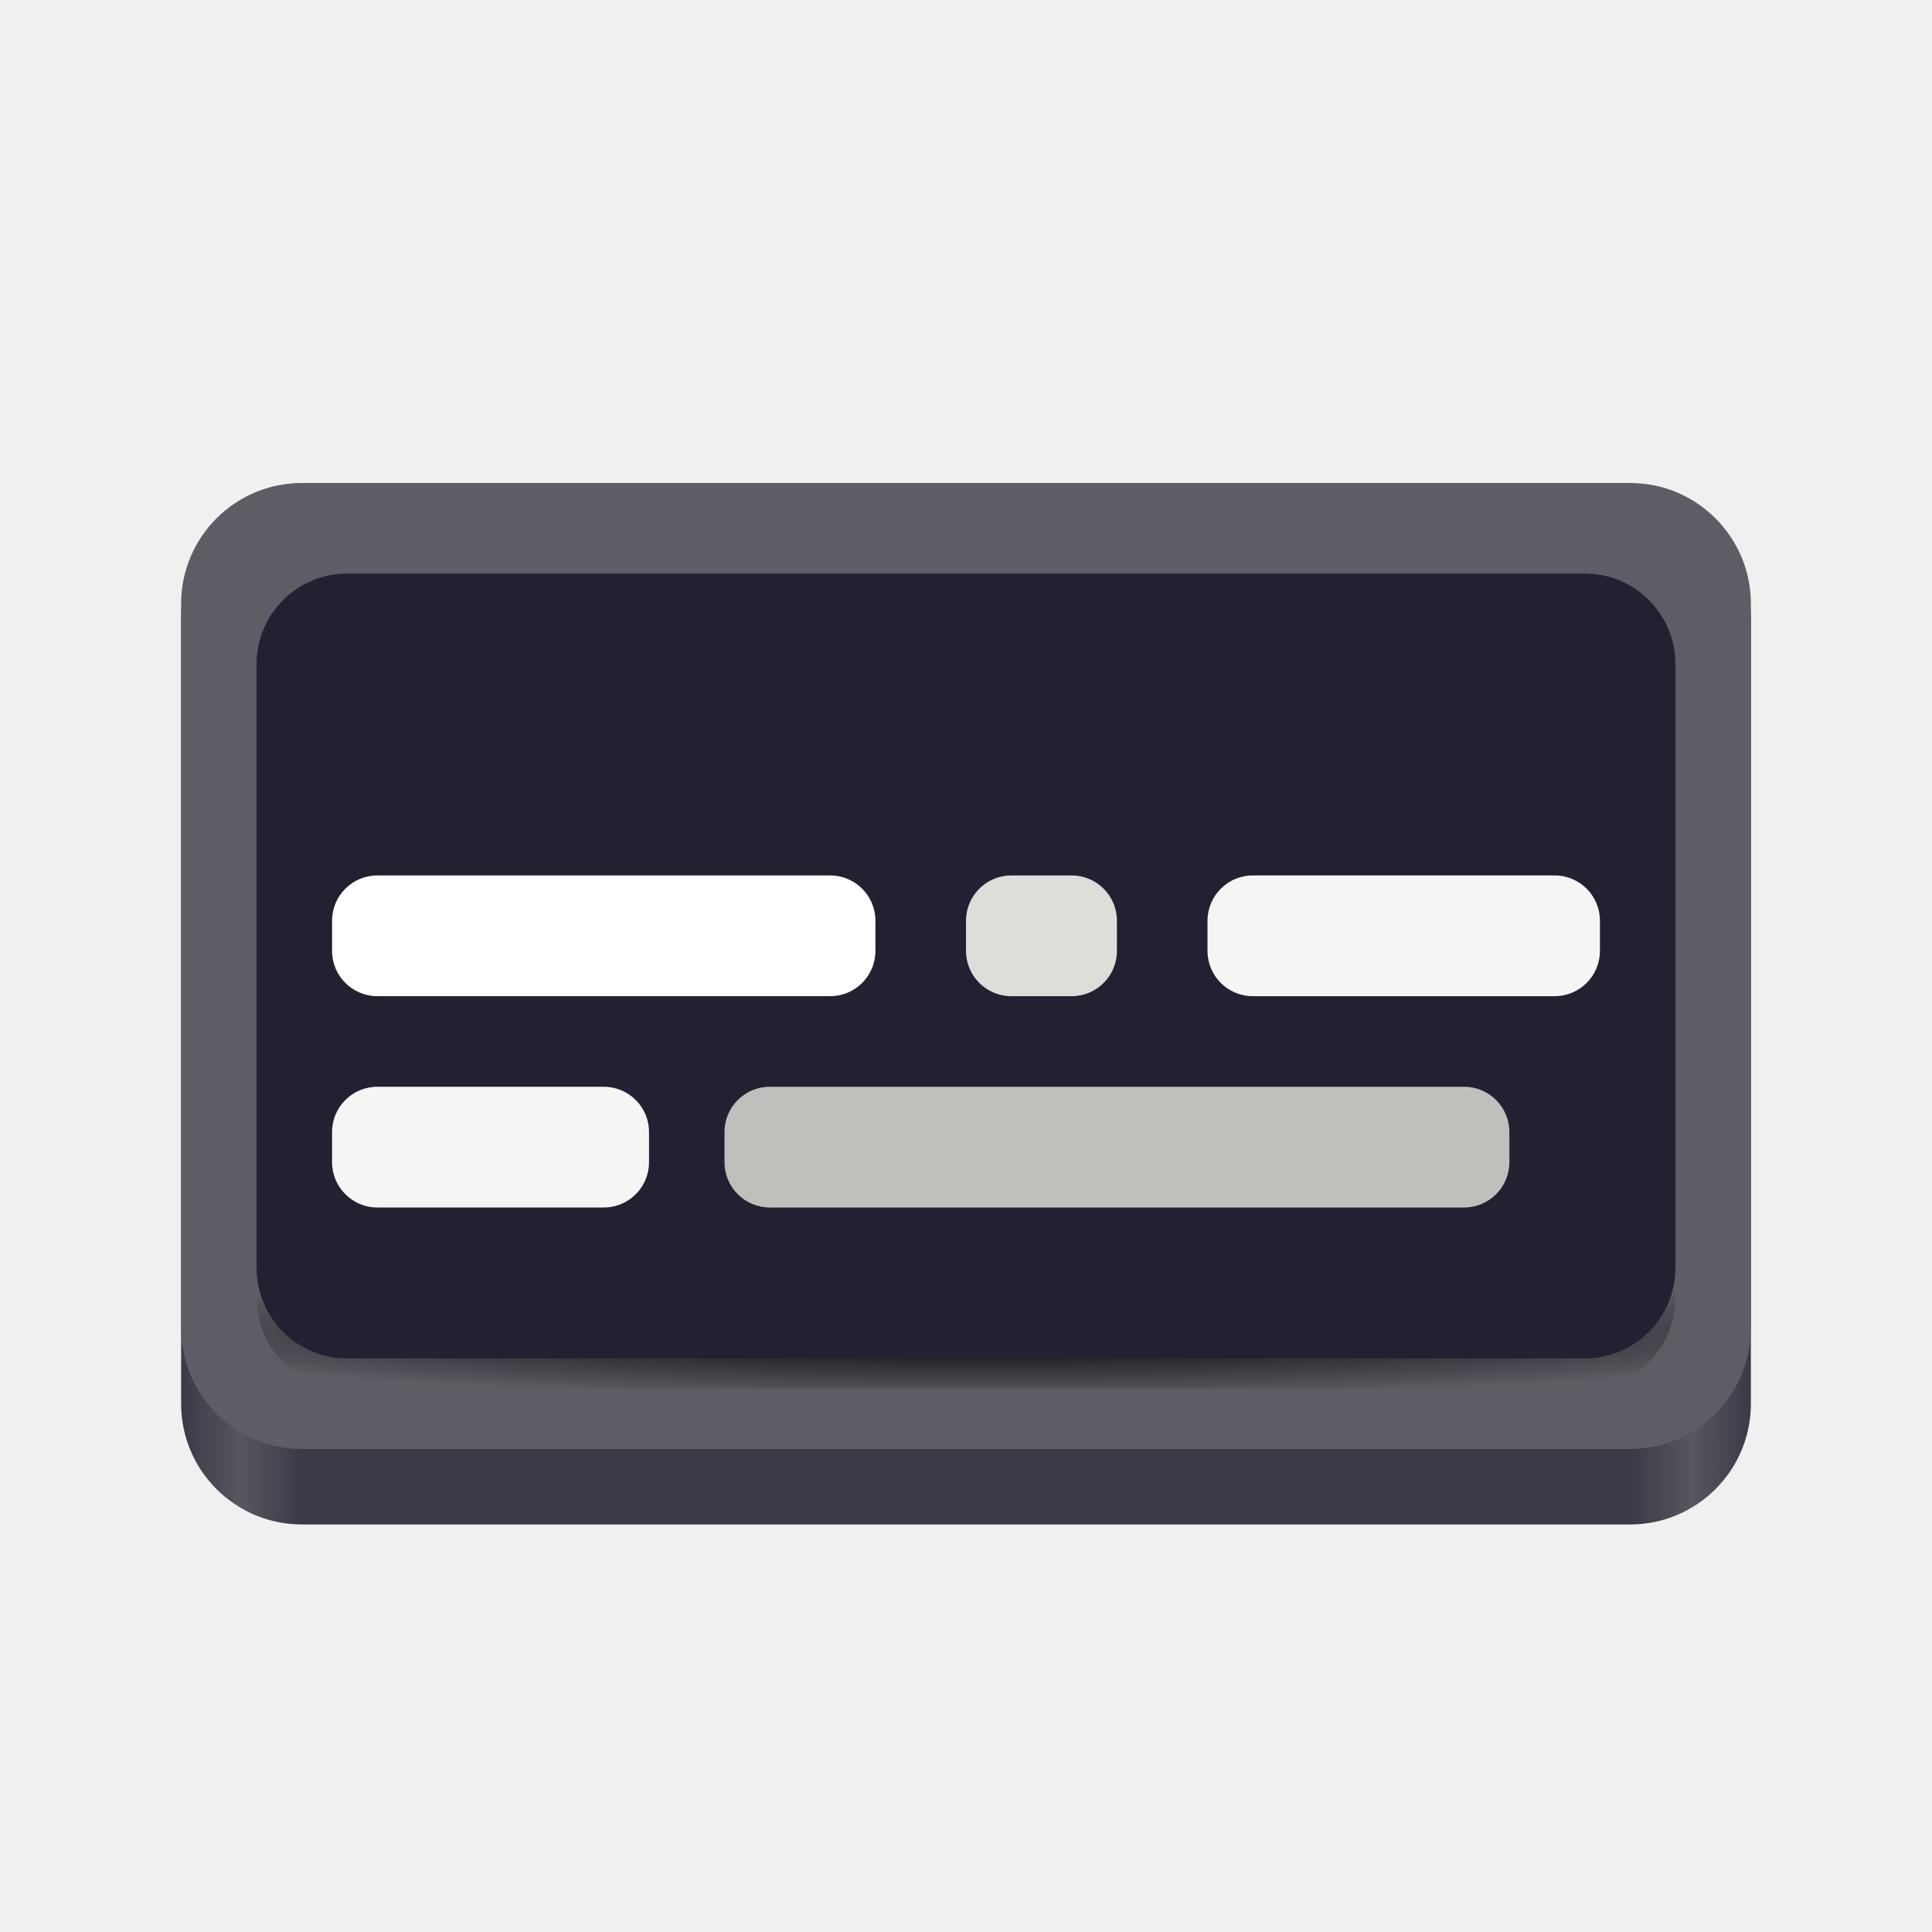
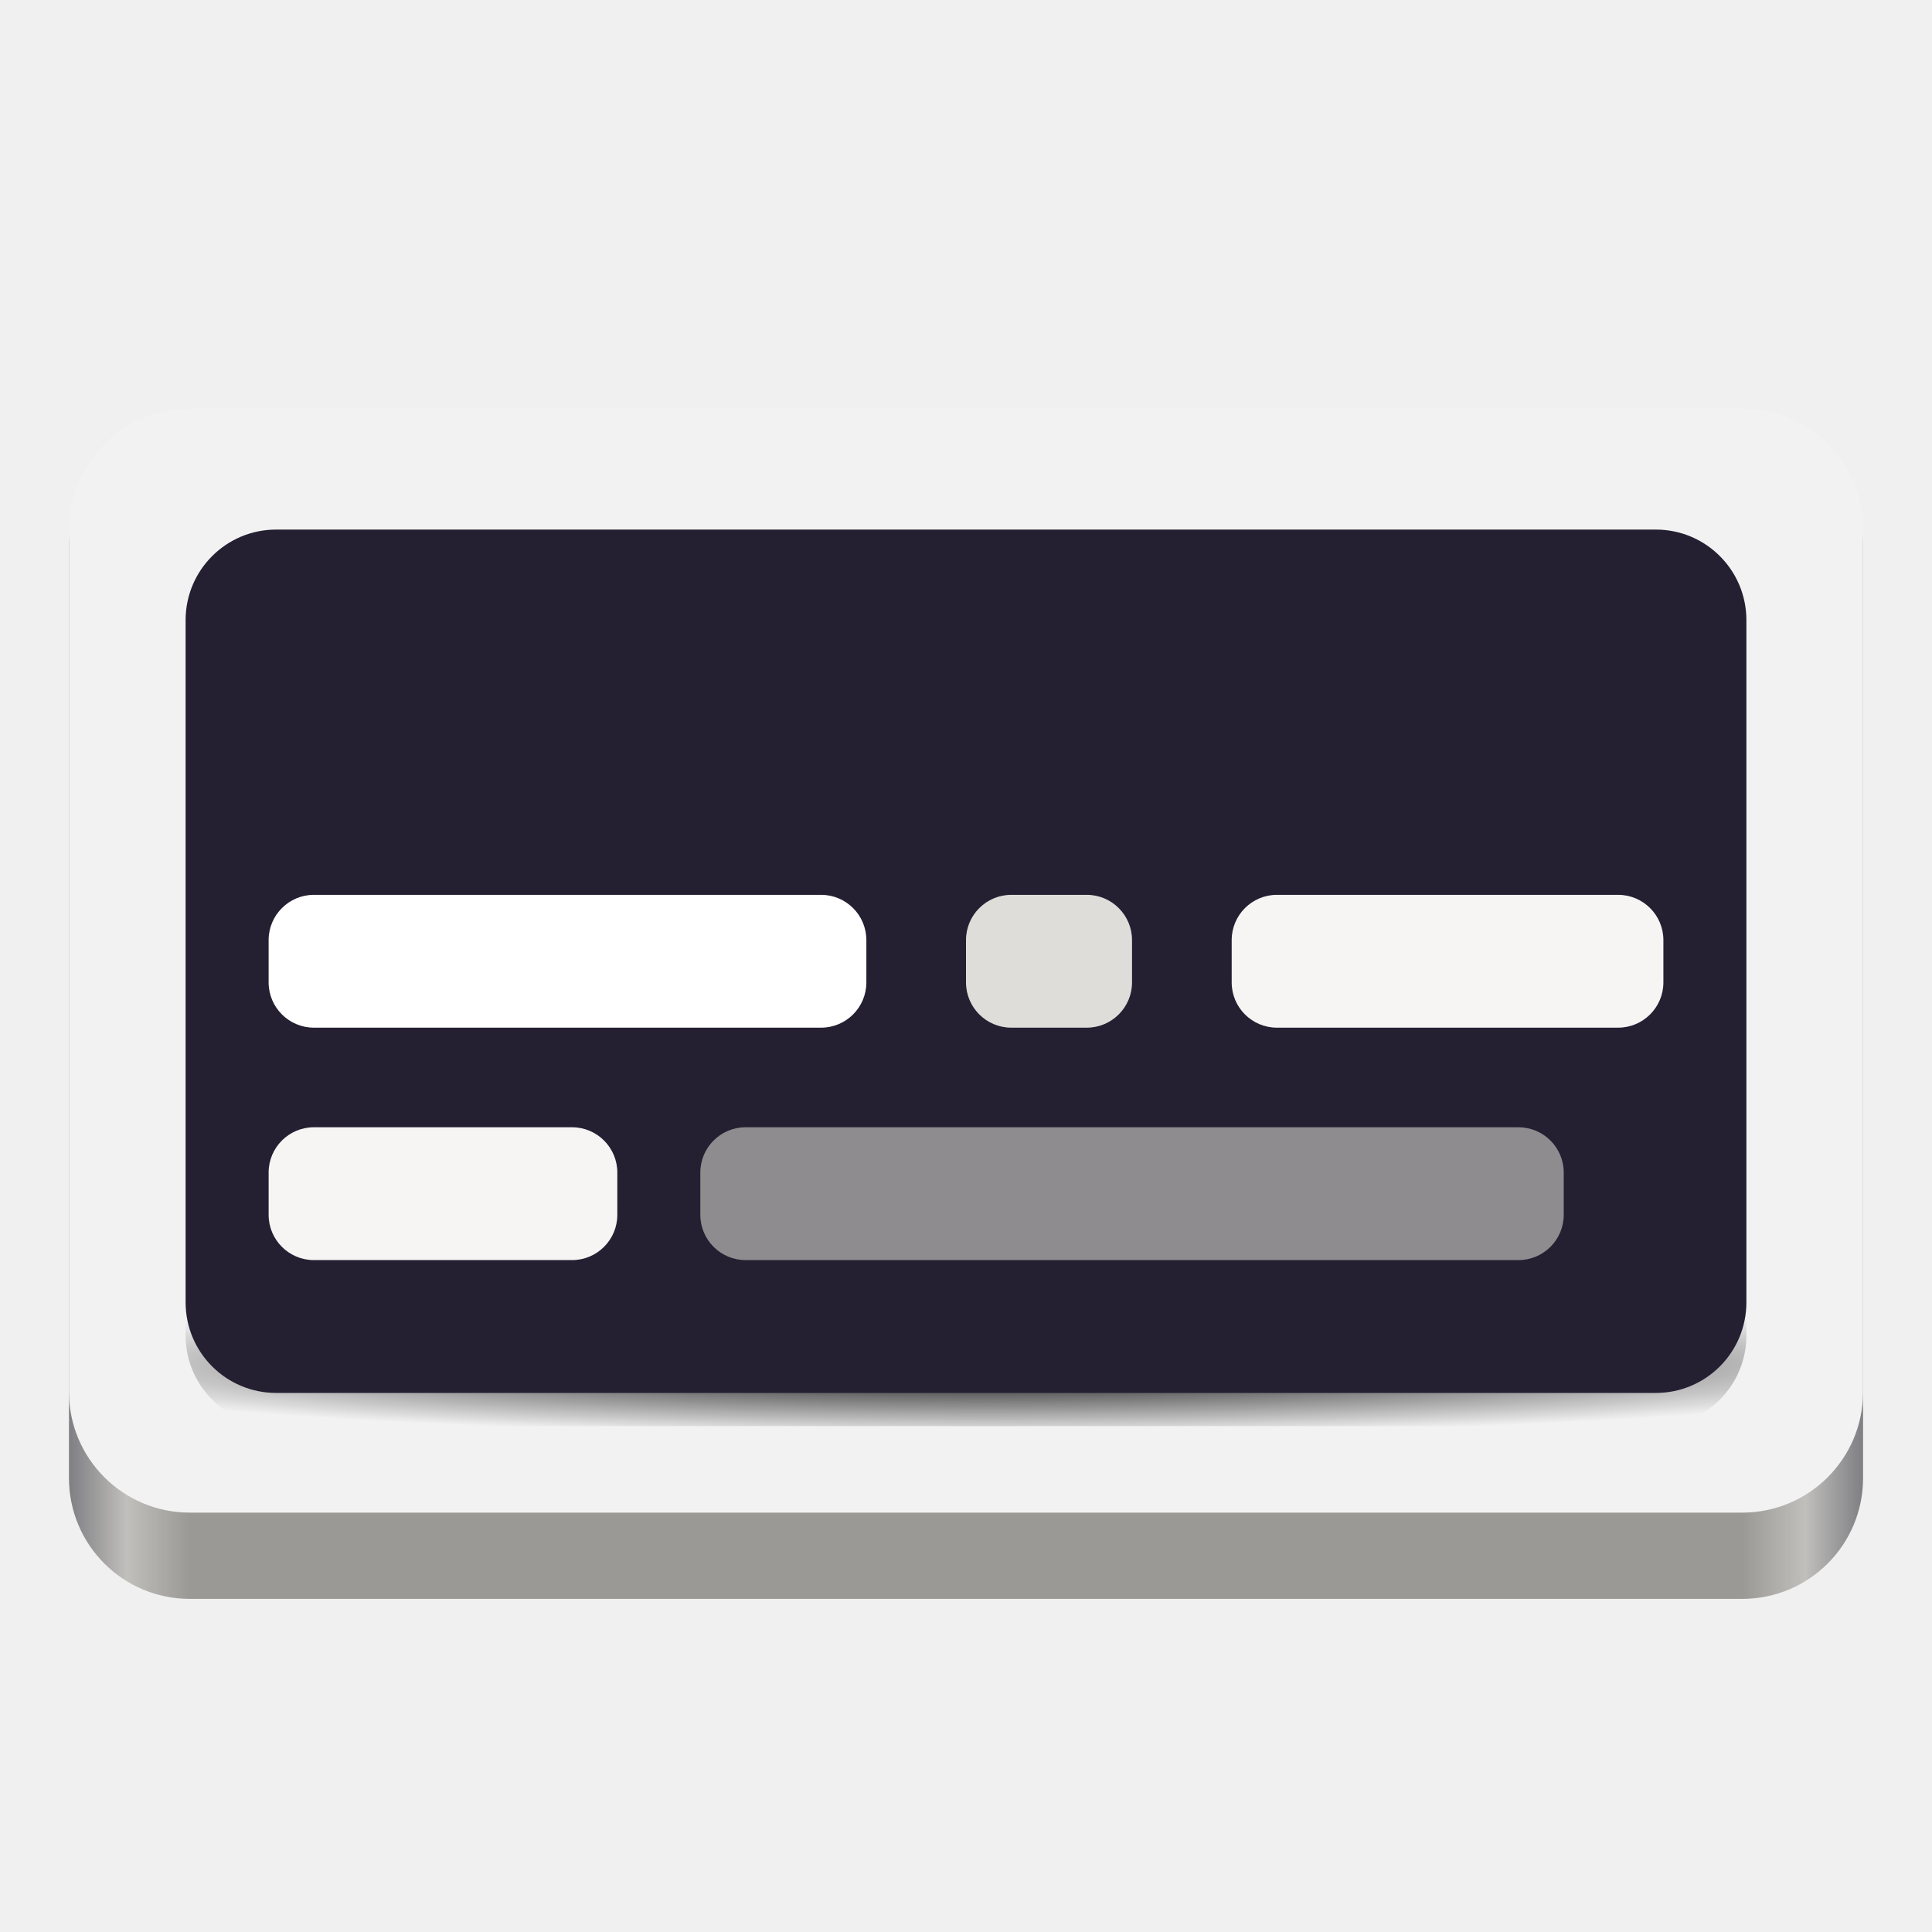
<svg xmlns="http://www.w3.org/2000/svg" height="128px" viewBox="0 0 128 128" width="128px">
-   <linearGradient id="a" gradientTransform="matrix(0.232143 0 0 0.223682 -8.566757 201.5221)" gradientUnits="userSpaceOnUse" x1="88.596" x2="536.596" y1="-449.394" y2="-449.394">
-     <stop offset="0" stop-color="#3d3846" />
-     <stop offset="0.038" stop-color="#59565f" />
-     <stop offset="0.077" stop-color="#3d3846" />
-     <stop offset="0.923" stop-color="#3d3846" />
-     <stop offset="0.962" stop-color="#59565f" />
-     <stop offset="1" stop-color="#3d3846" />
+   <linearGradient id="a" gradientTransform="matrix(118.8633 0 0 77.71875 4.570312 28.21094)" gradientUnits="userSpaceOnUse" x1="0" x2="1" y1="0" y2="0">
+     <stop offset="0" stop-color="#77767b" />
+     <stop offset="0.036" stop-color="#c0bfbc" />
+     <stop offset="0.071" stop-color="#9a9996" />
+     <stop offset="0.929" stop-color="#9a9996" />
+     <stop offset="0.964" stop-color="#c0bfbc" />
+     <stop offset="1" stop-color="#77767b" />
  </linearGradient>
-   <radialGradient id="b" cx="34.388" cy="235.372" gradientTransform="matrix(0 0.091103 -1.280867 0 366.6607 85.15659)" gradientUnits="userSpaceOnUse" r="47">
+   <radialGradient id="b" cx="34.388" cy="235.372" gradientTransform="matrix(0 0.100219 -1.409025 0 396.9436 86.95898)" gradientUnits="userSpaceOnUse" r="47">
    <stop offset="0" />
    <stop offset="1" stop-opacity="0" />
  </radialGradient>
-   <path d="m 20 33 h 88 c 4.418 0 8 3.582 8 8 v 52 c 0 4.418 -3.582 8 -8 8 h -88 c -4.418 0 -8 -3.582 -8 -8 v -52 c 0 -4.418 3.582 -8 8 -8 z m 0 0" fill="url(#a)" />
-   <path d="m 20 32 h 88 c 4.418 0 8 3.582 8 8 v 48 c 0 4.418 -3.582 8 -8 8 h -88 c -4.418 0 -8 -3.582 -8 -8 v -48 c 0 -4.418 3.582 -8 8 -8 z m 0 0" fill="#5e5c64" />
-   <path d="m 23 38 h 82 c 3.312 0 6 2.688 6 6 v 42 c 0 3.312 -2.688 6 -6 6 h -82 c -3.312 0 -6 -2.688 -6 -6 v -42 c 0 -3.312 2.688 -6 6 -6 z m 0 0" fill="url(#b)" />
-   <path d="m 23 38 h 82 c 3.312 0 6 2.688 6 6 v 40 c 0 3.312 -2.688 6 -6 6 h -82 c -3.312 0 -6 -2.688 -6 -6 v -40 c 0 -3.312 2.688 -6 6 -6 z m 0 0" fill="#241f31" />
-   <path d="m 25 58 h 30 c 1.656 0 3 1.344 3 3 v 2 c 0 1.656 -1.344 3 -3 3 h -30 c -1.656 0 -3 -1.344 -3 -3 v -2 c 0 -1.656 1.344 -3 3 -3 z m 0 0" fill="#ffffff" />
-   <path d="m 67 58 h 4 c 1.656 0 3 1.344 3 3 v 2 c 0 1.656 -1.344 3 -3 3 h -4 c -1.656 0 -3 -1.344 -3 -3 v -2 c 0 -1.656 1.344 -3 3 -3 z m 0 0" fill="#deddda" />
-   <path d="m 83 58 h 20 c 1.656 0 3 1.344 3 3 v 2 c 0 1.656 -1.344 3 -3 3 h -20 c -1.656 0 -3 -1.344 -3 -3 v -2 c 0 -1.656 1.344 -3 3 -3 z m 0 0" fill="#f6f5f4" />
-   <path d="m 25 72 h 15 c 1.656 0 3 1.344 3 3 v 2 c 0 1.656 -1.344 3 -3 3 h -15 c -1.656 0 -3 -1.344 -3 -3 v -2 c 0 -1.656 1.344 -3 3 -3 z m 0 0" fill="#f6f5f4" />
-   <path d="m 51 72 h 46 c 1.656 0 3 1.344 3 3 v 2 c 0 1.656 -1.344 3 -3 3 h -46 c -1.656 0 -3 -1.344 -3 -3 v -2 c 0 -1.656 1.344 -3 3 -3 z m 0 0" fill="#c0bfbc" />
+   <path d="m 12.57 28.211 h 102.863 c 4.418 0 8 3.582 8 8 v 61.719 c 0 4.418 -3.582 8 -8 8 h -102.863 c -4.418 0 -8 -3.582 -8 -8 v -61.719 c 0 -4.418 3.582 -8 8 -8 z m 0 0" fill="url(#a)" />
+   <path d="m 12.57 27.07 h 102.863 c 4.418 0 8 3.582 8 8 v 57.145 c 0 4.418 -3.582 8 -8 8 h -102.863 c -4.418 0 -8 -3.582 -8 -8 v -57.145 c 0 -4.418 3.582 -8 8 -8 z m 0 0" fill="#f2f2f2" />
+   <path d="m 18.297 35.086 h 91.406 c 3.312 0 6 2.684 6 6 v 47.398 c 0 3.316 -2.688 6 -6 6 h -91.406 c -3.312 0 -6 -2.684 -6 -6 v -47.398 c 0 -3.316 2.688 -6 6 -6 z m 0 0" fill="url(#b)" />
+   <path d="m 18.297 35.086 h 91.406 c 3.312 0 6 2.684 6 6 v 45.199 c 0 3.316 -2.688 6 -6 6 h -91.406 c -3.312 0 -6 -2.684 -6 -6 v -45.199 c 0 -3.316 2.688 -6 6 -6 z m 0 0" fill="#241f31" />
+   <path d="m 20.797 59.285 h 33.602 c 1.656 0 3 1.344 3 3 v 2.801 c 0 1.656 -1.344 3 -3 3 h -33.602 c -1.656 0 -3 -1.344 -3 -3 v -2.801 c 0 -1.656 1.344 -3 3 -3 z m 0 0" fill="#ffffff" />
+   <path d="m 67 59.285 h 5 c 1.656 0 3 1.344 3 3 v 2.801 c 0 1.656 -1.344 3 -3 3 h -5 c -1.656 0 -3 -1.344 -3 -3 v -2.801 c 0 -1.656 1.344 -3 3 -3 z m 0 0" fill="#deddda" />
+   <path d="m 84.602 59.285 h 22.602 c 1.656 0 3 1.344 3 3 v 2.801 c 0 1.656 -1.344 3 -3 3 h -22.602 c -1.66 0 -3 -1.344 -3 -3 v -2.801 c 0 -1.656 1.34 -3 3 -3 z m 0 0" fill="#f6f5f4" />
+   <path d="m 20.797 74.684 h 17.102 c 1.656 0 3 1.344 3 3 v 2.801 c 0 1.656 -1.344 3 -3 3 h -17.102 c -1.656 0 -3 -1.344 -3 -3 v -2.801 c 0 -1.656 1.344 -3 3 -3 z m 0 0" fill="#f6f5f4" />
+   <path d="m 49.398 74.684 h 51.203 c 1.656 0 3 1.344 3 3 v 2.801 c 0 1.656 -1.344 3 -3 3 h -51.203 c -1.656 0 -3 -1.344 -3 -3 v -2.801 c 0 -1.656 1.344 -3 3 -3 z m 0 0" fill="#c0bfbc" fill-opacity="0.678" />
</svg>
